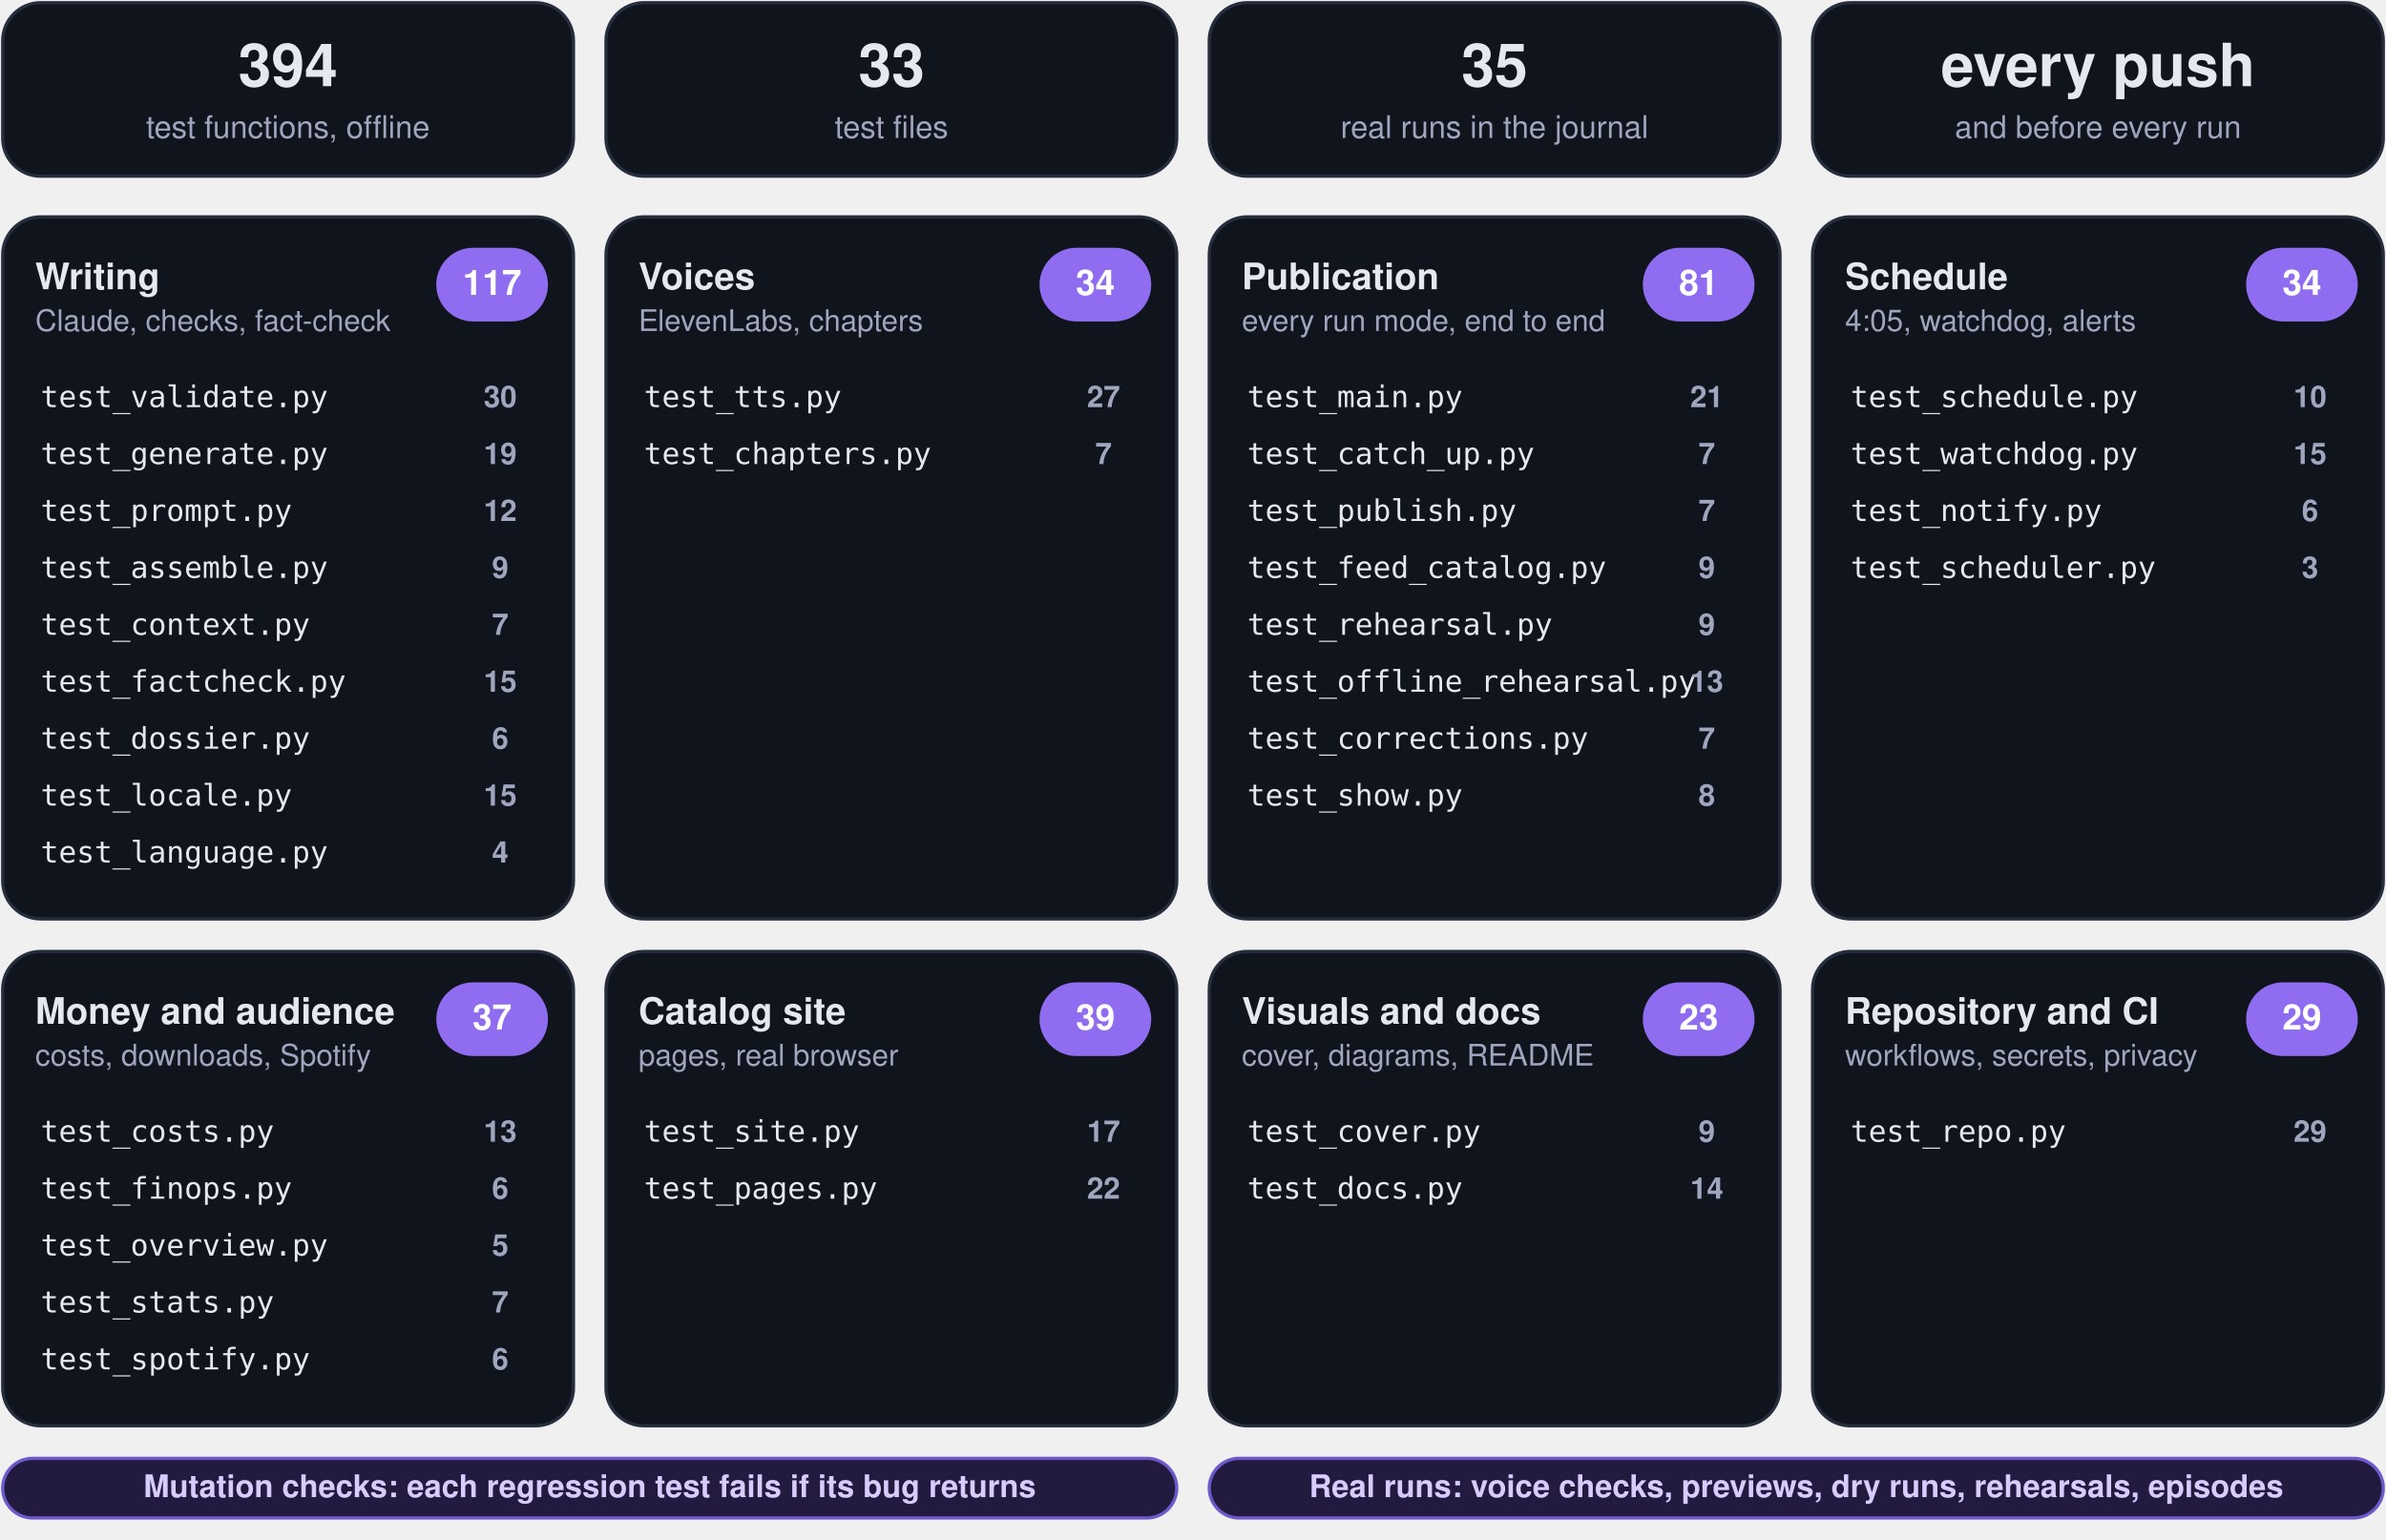
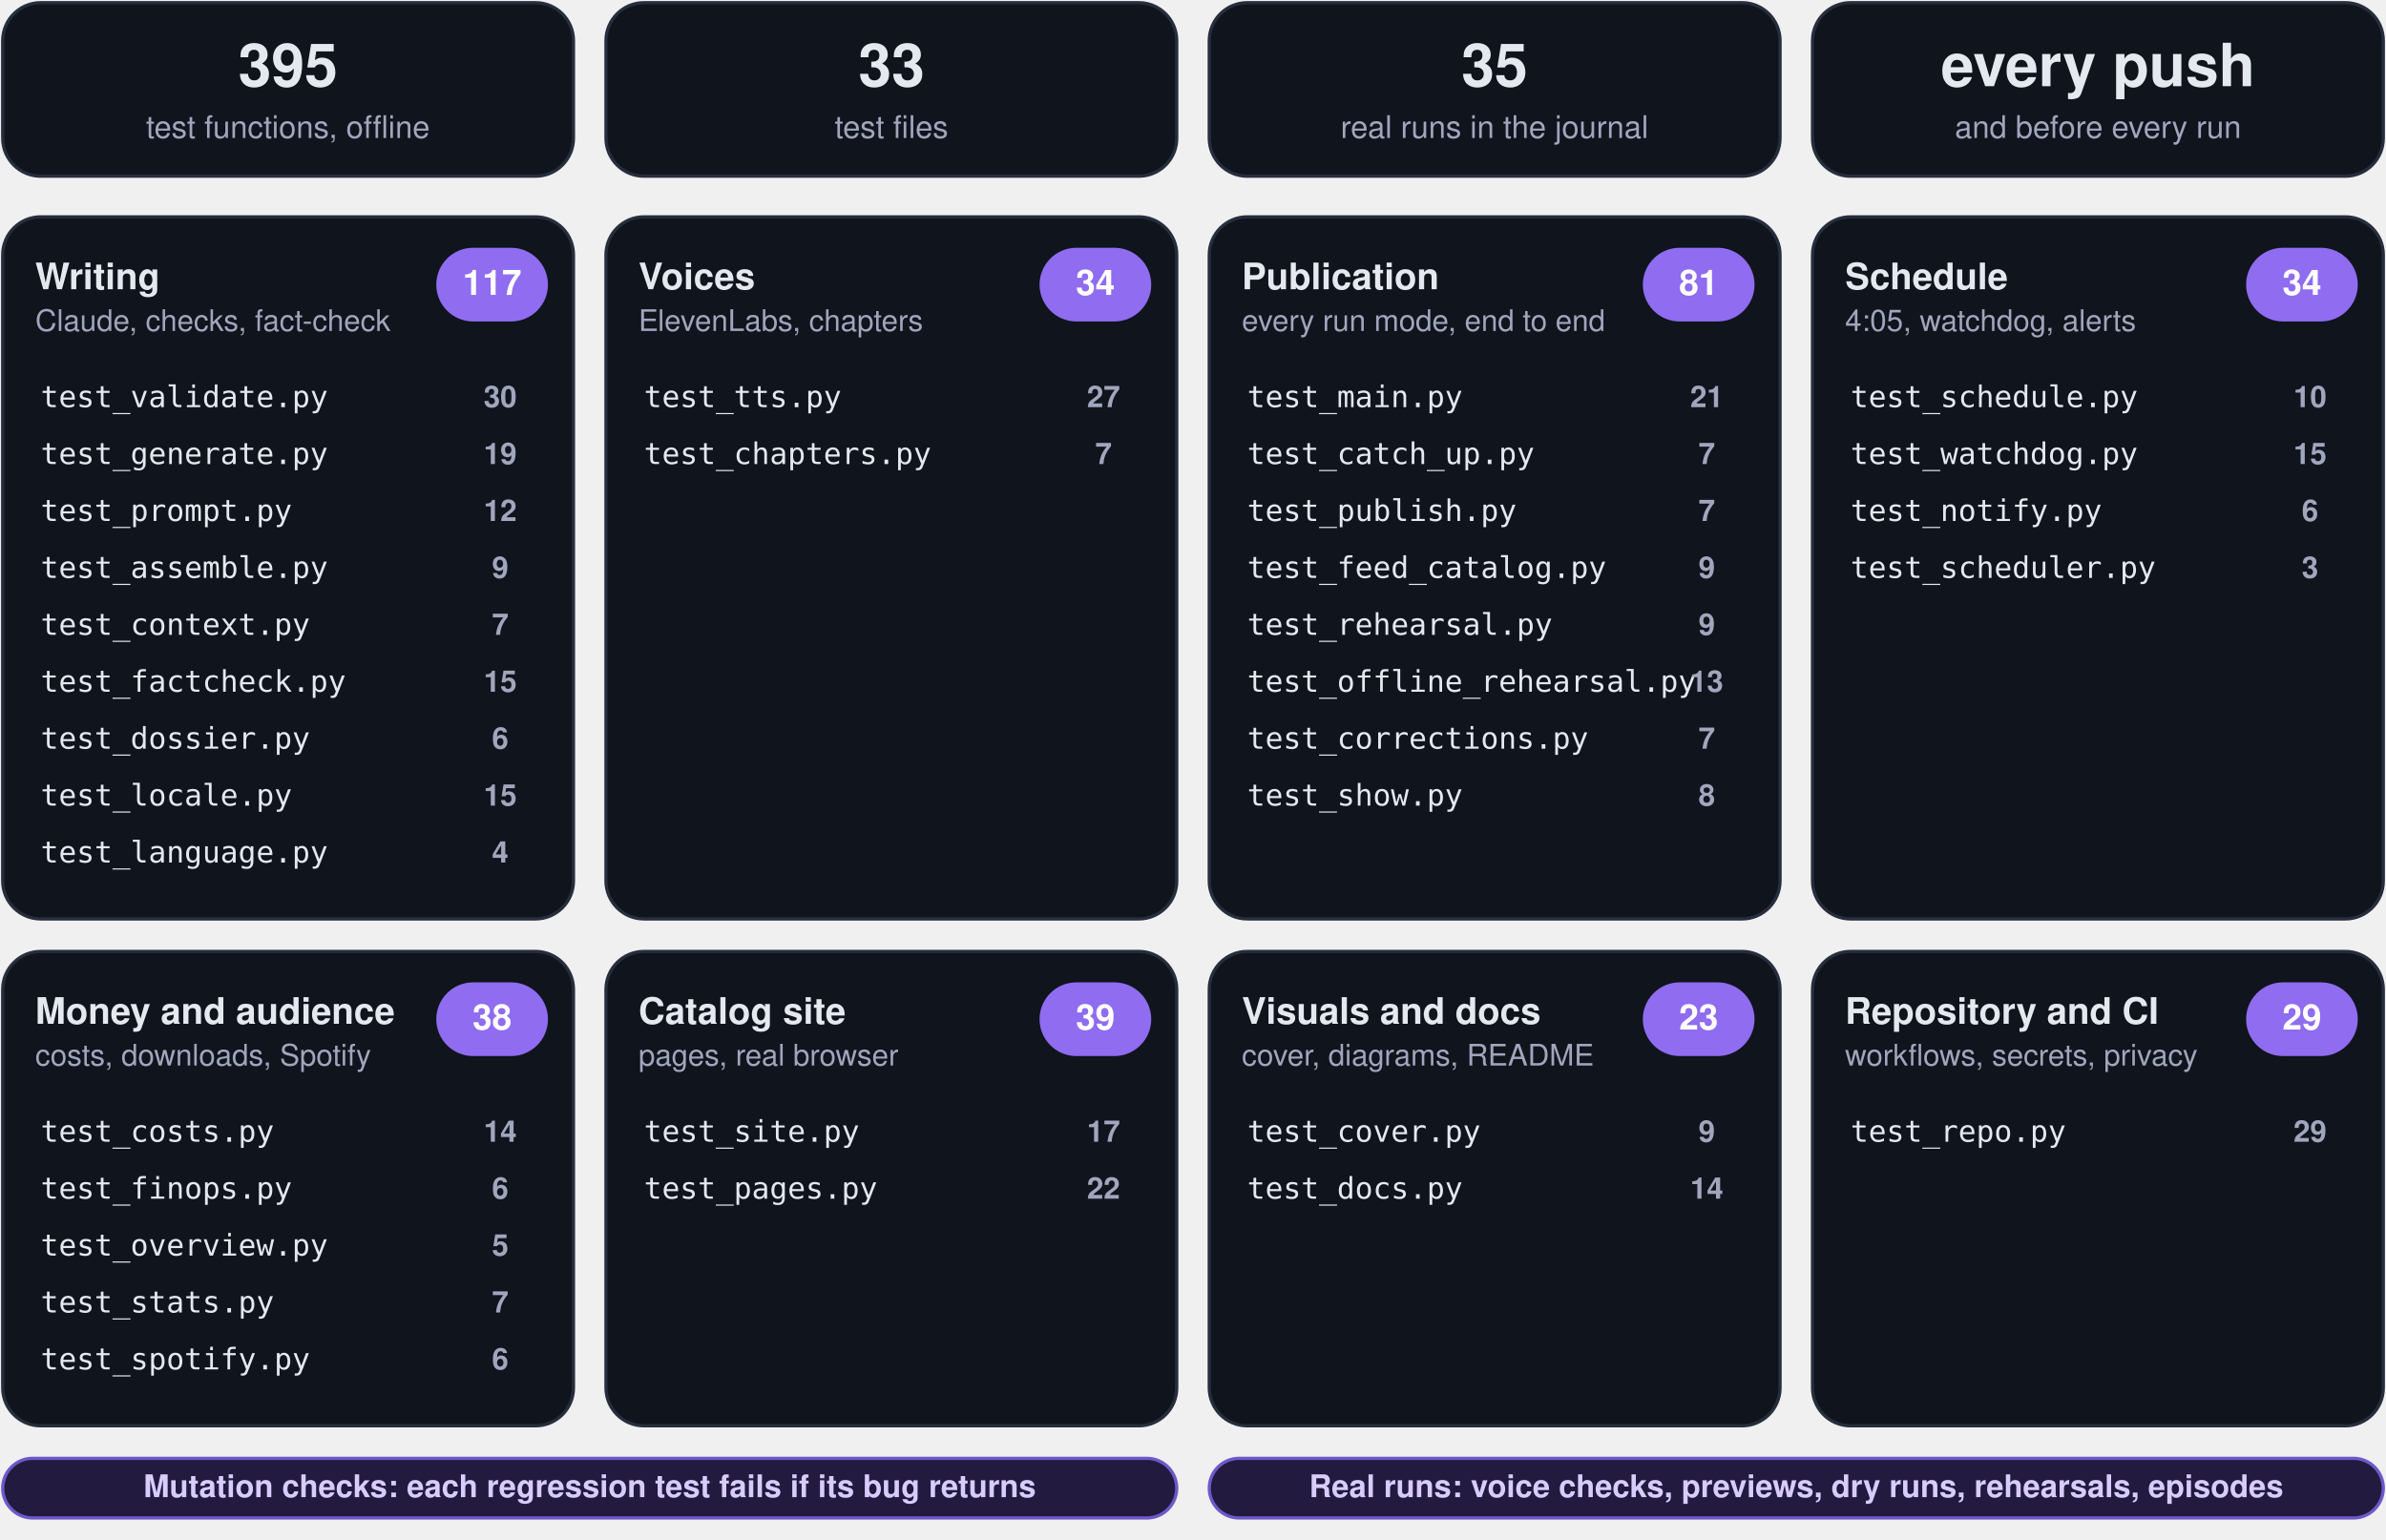
- <svg xmlns="http://www.w3.org/2000/svg" viewBox="0 0 880 568" width="880" height="568" role="img" aria-label="Test plan: 394 offline tests in 33 files">
+ <svg xmlns="http://www.w3.org/2000/svg" viewBox="0 0 880 568" width="880" height="568" role="img" aria-label="Test plan: 395 offline tests in 33 files">
  <g class="box">
    <rect x="1.0" y="1.0" width="210.5" height="64.0" rx="14" fill="#0f141d" stroke="#262d3d" stroke-width="1.2" class="frame" />
-     <text x="106.2" y="31.8" font-family="-apple-system, BlinkMacSystemFont, 'Segoe UI', Helvetica, Arial, sans-serif" font-size="22" font-weight="750" fill="#e6e8f0" text-anchor="middle">394</text>
+     <text x="106.2" y="31.8" font-family="-apple-system, BlinkMacSystemFont, 'Segoe UI', Helvetica, Arial, sans-serif" font-size="22" font-weight="750" fill="#e6e8f0" text-anchor="middle">395</text>
    <text x="106.2" y="50.9" font-family="-apple-system, BlinkMacSystemFont, 'Segoe UI', Helvetica, Arial, sans-serif" font-size="11.5" font-weight="500" fill="#a0a6bd" text-anchor="middle">test functions, offline</text>
  </g>
  <g class="box">
    <rect x="223.5" y="1.0" width="210.5" height="64.0" rx="14" fill="#0f141d" stroke="#262d3d" stroke-width="1.2" class="frame" />
    <text x="328.8" y="31.8" font-family="-apple-system, BlinkMacSystemFont, 'Segoe UI', Helvetica, Arial, sans-serif" font-size="22" font-weight="750" fill="#e6e8f0" text-anchor="middle">33</text>
    <text x="328.8" y="50.9" font-family="-apple-system, BlinkMacSystemFont, 'Segoe UI', Helvetica, Arial, sans-serif" font-size="11.5" font-weight="500" fill="#a0a6bd" text-anchor="middle">test files</text>
  </g>
  <g class="box">
    <rect x="446.0" y="1.0" width="210.5" height="64.0" rx="14" fill="#0f141d" stroke="#262d3d" stroke-width="1.2" class="frame" />
    <text x="551.2" y="31.8" font-family="-apple-system, BlinkMacSystemFont, 'Segoe UI', Helvetica, Arial, sans-serif" font-size="22" font-weight="750" fill="#e6e8f0" text-anchor="middle">35</text>
    <text x="551.2" y="50.9" font-family="-apple-system, BlinkMacSystemFont, 'Segoe UI', Helvetica, Arial, sans-serif" font-size="11.5" font-weight="500" fill="#a0a6bd" text-anchor="middle">real runs in the journal</text>
  </g>
  <g class="box">
    <rect x="668.5" y="1.0" width="210.5" height="64.0" rx="14" fill="#0f141d" stroke="#262d3d" stroke-width="1.2" class="frame" />
    <text x="773.8" y="31.8" font-family="-apple-system, BlinkMacSystemFont, 'Segoe UI', Helvetica, Arial, sans-serif" font-size="22" font-weight="750" fill="#e6e8f0" text-anchor="middle">every push</text>
    <text x="773.8" y="50.9" font-family="-apple-system, BlinkMacSystemFont, 'Segoe UI', Helvetica, Arial, sans-serif" font-size="11.5" font-weight="500" fill="#a0a6bd" text-anchor="middle">and before every run</text>
  </g>
  <rect x="1.0" y="80.0" width="210.5" height="259.0" rx="14" fill="#0f141d" stroke="#262d3d" stroke-width="1.2" />
  <g class="box">
    <rect x="9.0" y="90.0" width="152.5" height="40.0" rx="12" fill="none" stroke="none" stroke-width="1.2" class="frame" />
    <text x="13.0" y="106.7" font-family="-apple-system, BlinkMacSystemFont, 'Segoe UI', Helvetica, Arial, sans-serif" font-size="13.5" font-weight="700" fill="#e6e8f0" text-anchor="start">Writing</text>
    <text x="13.0" y="122.1" font-family="-apple-system, BlinkMacSystemFont, 'Segoe UI', Helvetica, Arial, sans-serif" font-size="11" font-weight="400" fill="#a0a6bd" text-anchor="start">Claude, checks, fact-check</text>
  </g>
  <g class="box">
    <rect x="161.5" y="92.0" width="40.0" height="26.0" rx="13" fill="#8f6cf0" stroke="#8f6cf0" stroke-width="1.2" class="frame" />
    <text x="181.5" y="108.8" font-family="-apple-system, BlinkMacSystemFont, 'Segoe UI', Helvetica, Arial, sans-serif" font-size="13" font-weight="700" fill="#ffffff" text-anchor="middle">117</text>
  </g>
  <g class="box">
    <rect x="11.0" y="138.0" width="190.5" height="18.0" rx="12" fill="none" stroke="none" stroke-width="1.2" class="frame" />
    <text x="15.0" y="150.2" font-family="ui-monospace, SFMono-Regular, Menlo, Consolas, monospace" font-size="11" font-weight="500" fill="#e6e8f0" text-anchor="start">test_validate.py</text>
  </g>
  <g class="box">
    <rect x="167.5" y="138.0" width="34.0" height="18.0" rx="12" fill="none" stroke="none" stroke-width="1.2" class="frame" />
    <text x="184.5" y="150.2" font-family="-apple-system, BlinkMacSystemFont, 'Segoe UI', Helvetica, Arial, sans-serif" font-size="11" font-weight="700" fill="#a0a6bd" text-anchor="middle">30</text>
  </g>
  <g class="box">
    <rect x="11.0" y="159.0" width="190.5" height="18.0" rx="12" fill="none" stroke="none" stroke-width="1.2" class="frame" />
    <text x="15.0" y="171.2" font-family="ui-monospace, SFMono-Regular, Menlo, Consolas, monospace" font-size="11" font-weight="500" fill="#e6e8f0" text-anchor="start">test_generate.py</text>
  </g>
  <g class="box">
    <rect x="167.5" y="159.0" width="34.0" height="18.0" rx="12" fill="none" stroke="none" stroke-width="1.2" class="frame" />
    <text x="184.5" y="171.2" font-family="-apple-system, BlinkMacSystemFont, 'Segoe UI', Helvetica, Arial, sans-serif" font-size="11" font-weight="700" fill="#a0a6bd" text-anchor="middle">19</text>
  </g>
  <g class="box">
    <rect x="11.0" y="180.0" width="190.5" height="18.0" rx="12" fill="none" stroke="none" stroke-width="1.2" class="frame" />
    <text x="15.0" y="192.2" font-family="ui-monospace, SFMono-Regular, Menlo, Consolas, monospace" font-size="11" font-weight="500" fill="#e6e8f0" text-anchor="start">test_prompt.py</text>
  </g>
  <g class="box">
    <rect x="167.5" y="180.0" width="34.0" height="18.0" rx="12" fill="none" stroke="none" stroke-width="1.2" class="frame" />
    <text x="184.5" y="192.2" font-family="-apple-system, BlinkMacSystemFont, 'Segoe UI', Helvetica, Arial, sans-serif" font-size="11" font-weight="700" fill="#a0a6bd" text-anchor="middle">12</text>
  </g>
  <g class="box">
    <rect x="11.0" y="201.0" width="190.5" height="18.0" rx="12" fill="none" stroke="none" stroke-width="1.2" class="frame" />
    <text x="15.0" y="213.2" font-family="ui-monospace, SFMono-Regular, Menlo, Consolas, monospace" font-size="11" font-weight="500" fill="#e6e8f0" text-anchor="start">test_assemble.py</text>
  </g>
  <g class="box">
    <rect x="167.5" y="201.0" width="34.0" height="18.0" rx="12" fill="none" stroke="none" stroke-width="1.2" class="frame" />
    <text x="184.5" y="213.2" font-family="-apple-system, BlinkMacSystemFont, 'Segoe UI', Helvetica, Arial, sans-serif" font-size="11" font-weight="700" fill="#a0a6bd" text-anchor="middle">9</text>
  </g>
  <g class="box">
    <rect x="11.0" y="222.0" width="190.5" height="18.0" rx="12" fill="none" stroke="none" stroke-width="1.2" class="frame" />
    <text x="15.0" y="234.2" font-family="ui-monospace, SFMono-Regular, Menlo, Consolas, monospace" font-size="11" font-weight="500" fill="#e6e8f0" text-anchor="start">test_context.py</text>
  </g>
  <g class="box">
    <rect x="167.5" y="222.0" width="34.0" height="18.0" rx="12" fill="none" stroke="none" stroke-width="1.2" class="frame" />
    <text x="184.5" y="234.2" font-family="-apple-system, BlinkMacSystemFont, 'Segoe UI', Helvetica, Arial, sans-serif" font-size="11" font-weight="700" fill="#a0a6bd" text-anchor="middle">7</text>
  </g>
  <g class="box">
    <rect x="11.0" y="243.0" width="190.5" height="18.0" rx="12" fill="none" stroke="none" stroke-width="1.2" class="frame" />
    <text x="15.0" y="255.2" font-family="ui-monospace, SFMono-Regular, Menlo, Consolas, monospace" font-size="11" font-weight="500" fill="#e6e8f0" text-anchor="start">test_factcheck.py</text>
  </g>
  <g class="box">
    <rect x="167.5" y="243.0" width="34.0" height="18.0" rx="12" fill="none" stroke="none" stroke-width="1.2" class="frame" />
    <text x="184.5" y="255.2" font-family="-apple-system, BlinkMacSystemFont, 'Segoe UI', Helvetica, Arial, sans-serif" font-size="11" font-weight="700" fill="#a0a6bd" text-anchor="middle">15</text>
  </g>
  <g class="box">
    <rect x="11.0" y="264.0" width="190.5" height="18.0" rx="12" fill="none" stroke="none" stroke-width="1.2" class="frame" />
    <text x="15.0" y="276.2" font-family="ui-monospace, SFMono-Regular, Menlo, Consolas, monospace" font-size="11" font-weight="500" fill="#e6e8f0" text-anchor="start">test_dossier.py</text>
  </g>
  <g class="box">
    <rect x="167.5" y="264.0" width="34.0" height="18.0" rx="12" fill="none" stroke="none" stroke-width="1.2" class="frame" />
    <text x="184.5" y="276.2" font-family="-apple-system, BlinkMacSystemFont, 'Segoe UI', Helvetica, Arial, sans-serif" font-size="11" font-weight="700" fill="#a0a6bd" text-anchor="middle">6</text>
  </g>
  <g class="box">
    <rect x="11.0" y="285.0" width="190.5" height="18.0" rx="12" fill="none" stroke="none" stroke-width="1.2" class="frame" />
    <text x="15.0" y="297.2" font-family="ui-monospace, SFMono-Regular, Menlo, Consolas, monospace" font-size="11" font-weight="500" fill="#e6e8f0" text-anchor="start">test_locale.py</text>
  </g>
  <g class="box">
    <rect x="167.5" y="285.0" width="34.0" height="18.0" rx="12" fill="none" stroke="none" stroke-width="1.2" class="frame" />
    <text x="184.5" y="297.2" font-family="-apple-system, BlinkMacSystemFont, 'Segoe UI', Helvetica, Arial, sans-serif" font-size="11" font-weight="700" fill="#a0a6bd" text-anchor="middle">15</text>
  </g>
  <g class="box">
    <rect x="11.0" y="306.0" width="190.5" height="18.0" rx="12" fill="none" stroke="none" stroke-width="1.2" class="frame" />
    <text x="15.0" y="318.2" font-family="ui-monospace, SFMono-Regular, Menlo, Consolas, monospace" font-size="11" font-weight="500" fill="#e6e8f0" text-anchor="start">test_language.py</text>
  </g>
  <g class="box">
    <rect x="167.5" y="306.0" width="34.0" height="18.0" rx="12" fill="none" stroke="none" stroke-width="1.2" class="frame" />
    <text x="184.5" y="318.2" font-family="-apple-system, BlinkMacSystemFont, 'Segoe UI', Helvetica, Arial, sans-serif" font-size="11" font-weight="700" fill="#a0a6bd" text-anchor="middle">4</text>
  </g>
  <rect x="223.5" y="80.0" width="210.5" height="259.0" rx="14" fill="#0f141d" stroke="#262d3d" stroke-width="1.2" />
  <g class="box">
    <rect x="231.5" y="90.0" width="152.5" height="40.0" rx="12" fill="none" stroke="none" stroke-width="1.2" class="frame" />
    <text x="235.5" y="106.7" font-family="-apple-system, BlinkMacSystemFont, 'Segoe UI', Helvetica, Arial, sans-serif" font-size="13.5" font-weight="700" fill="#e6e8f0" text-anchor="start">Voices</text>
    <text x="235.5" y="122.1" font-family="-apple-system, BlinkMacSystemFont, 'Segoe UI', Helvetica, Arial, sans-serif" font-size="11" font-weight="400" fill="#a0a6bd" text-anchor="start">ElevenLabs, chapters</text>
  </g>
  <g class="box">
    <rect x="384.0" y="92.0" width="40.0" height="26.0" rx="13" fill="#8f6cf0" stroke="#8f6cf0" stroke-width="1.2" class="frame" />
    <text x="404.0" y="108.8" font-family="-apple-system, BlinkMacSystemFont, 'Segoe UI', Helvetica, Arial, sans-serif" font-size="13" font-weight="700" fill="#ffffff" text-anchor="middle">34</text>
  </g>
  <g class="box">
    <rect x="233.5" y="138.0" width="190.5" height="18.0" rx="12" fill="none" stroke="none" stroke-width="1.2" class="frame" />
    <text x="237.5" y="150.2" font-family="ui-monospace, SFMono-Regular, Menlo, Consolas, monospace" font-size="11" font-weight="500" fill="#e6e8f0" text-anchor="start">test_tts.py</text>
  </g>
  <g class="box">
    <rect x="390.0" y="138.0" width="34.0" height="18.0" rx="12" fill="none" stroke="none" stroke-width="1.2" class="frame" />
    <text x="407.0" y="150.2" font-family="-apple-system, BlinkMacSystemFont, 'Segoe UI', Helvetica, Arial, sans-serif" font-size="11" font-weight="700" fill="#a0a6bd" text-anchor="middle">27</text>
  </g>
  <g class="box">
    <rect x="233.5" y="159.0" width="190.5" height="18.0" rx="12" fill="none" stroke="none" stroke-width="1.2" class="frame" />
    <text x="237.5" y="171.2" font-family="ui-monospace, SFMono-Regular, Menlo, Consolas, monospace" font-size="11" font-weight="500" fill="#e6e8f0" text-anchor="start">test_chapters.py</text>
  </g>
  <g class="box">
    <rect x="390.0" y="159.0" width="34.0" height="18.0" rx="12" fill="none" stroke="none" stroke-width="1.2" class="frame" />
    <text x="407.0" y="171.2" font-family="-apple-system, BlinkMacSystemFont, 'Segoe UI', Helvetica, Arial, sans-serif" font-size="11" font-weight="700" fill="#a0a6bd" text-anchor="middle">7</text>
  </g>
  <rect x="446.0" y="80.0" width="210.5" height="259.0" rx="14" fill="#0f141d" stroke="#262d3d" stroke-width="1.2" />
  <g class="box">
    <rect x="454.0" y="90.0" width="152.5" height="40.0" rx="12" fill="none" stroke="none" stroke-width="1.2" class="frame" />
    <text x="458.0" y="106.7" font-family="-apple-system, BlinkMacSystemFont, 'Segoe UI', Helvetica, Arial, sans-serif" font-size="13.5" font-weight="700" fill="#e6e8f0" text-anchor="start">Publication</text>
    <text x="458.0" y="122.1" font-family="-apple-system, BlinkMacSystemFont, 'Segoe UI', Helvetica, Arial, sans-serif" font-size="11" font-weight="400" fill="#a0a6bd" text-anchor="start">every run mode, end to end</text>
  </g>
  <g class="box">
    <rect x="606.5" y="92.0" width="40.0" height="26.0" rx="13" fill="#8f6cf0" stroke="#8f6cf0" stroke-width="1.2" class="frame" />
    <text x="626.5" y="108.8" font-family="-apple-system, BlinkMacSystemFont, 'Segoe UI', Helvetica, Arial, sans-serif" font-size="13" font-weight="700" fill="#ffffff" text-anchor="middle">81</text>
  </g>
  <g class="box">
    <rect x="456.0" y="138.0" width="190.5" height="18.0" rx="12" fill="none" stroke="none" stroke-width="1.2" class="frame" />
    <text x="460.0" y="150.2" font-family="ui-monospace, SFMono-Regular, Menlo, Consolas, monospace" font-size="11" font-weight="500" fill="#e6e8f0" text-anchor="start">test_main.py</text>
  </g>
  <g class="box">
    <rect x="612.5" y="138.0" width="34.0" height="18.0" rx="12" fill="none" stroke="none" stroke-width="1.2" class="frame" />
    <text x="629.5" y="150.2" font-family="-apple-system, BlinkMacSystemFont, 'Segoe UI', Helvetica, Arial, sans-serif" font-size="11" font-weight="700" fill="#a0a6bd" text-anchor="middle">21</text>
  </g>
  <g class="box">
    <rect x="456.0" y="159.0" width="190.5" height="18.0" rx="12" fill="none" stroke="none" stroke-width="1.2" class="frame" />
    <text x="460.0" y="171.2" font-family="ui-monospace, SFMono-Regular, Menlo, Consolas, monospace" font-size="11" font-weight="500" fill="#e6e8f0" text-anchor="start">test_catch_up.py</text>
  </g>
  <g class="box">
    <rect x="612.5" y="159.0" width="34.0" height="18.0" rx="12" fill="none" stroke="none" stroke-width="1.2" class="frame" />
    <text x="629.5" y="171.2" font-family="-apple-system, BlinkMacSystemFont, 'Segoe UI', Helvetica, Arial, sans-serif" font-size="11" font-weight="700" fill="#a0a6bd" text-anchor="middle">7</text>
  </g>
  <g class="box">
    <rect x="456.0" y="180.0" width="190.5" height="18.0" rx="12" fill="none" stroke="none" stroke-width="1.2" class="frame" />
    <text x="460.0" y="192.2" font-family="ui-monospace, SFMono-Regular, Menlo, Consolas, monospace" font-size="11" font-weight="500" fill="#e6e8f0" text-anchor="start">test_publish.py</text>
  </g>
  <g class="box">
    <rect x="612.5" y="180.0" width="34.0" height="18.0" rx="12" fill="none" stroke="none" stroke-width="1.2" class="frame" />
    <text x="629.5" y="192.2" font-family="-apple-system, BlinkMacSystemFont, 'Segoe UI', Helvetica, Arial, sans-serif" font-size="11" font-weight="700" fill="#a0a6bd" text-anchor="middle">7</text>
  </g>
  <g class="box">
    <rect x="456.0" y="201.0" width="190.5" height="18.0" rx="12" fill="none" stroke="none" stroke-width="1.2" class="frame" />
    <text x="460.0" y="213.2" font-family="ui-monospace, SFMono-Regular, Menlo, Consolas, monospace" font-size="11" font-weight="500" fill="#e6e8f0" text-anchor="start">test_feed_catalog.py</text>
  </g>
  <g class="box">
    <rect x="612.5" y="201.0" width="34.0" height="18.0" rx="12" fill="none" stroke="none" stroke-width="1.2" class="frame" />
    <text x="629.5" y="213.2" font-family="-apple-system, BlinkMacSystemFont, 'Segoe UI', Helvetica, Arial, sans-serif" font-size="11" font-weight="700" fill="#a0a6bd" text-anchor="middle">9</text>
  </g>
  <g class="box">
    <rect x="456.0" y="222.0" width="190.5" height="18.0" rx="12" fill="none" stroke="none" stroke-width="1.2" class="frame" />
    <text x="460.0" y="234.2" font-family="ui-monospace, SFMono-Regular, Menlo, Consolas, monospace" font-size="11" font-weight="500" fill="#e6e8f0" text-anchor="start">test_rehearsal.py</text>
  </g>
  <g class="box">
    <rect x="612.5" y="222.0" width="34.0" height="18.0" rx="12" fill="none" stroke="none" stroke-width="1.2" class="frame" />
    <text x="629.5" y="234.2" font-family="-apple-system, BlinkMacSystemFont, 'Segoe UI', Helvetica, Arial, sans-serif" font-size="11" font-weight="700" fill="#a0a6bd" text-anchor="middle">9</text>
  </g>
  <g class="box">
    <rect x="456.0" y="243.0" width="190.5" height="18.0" rx="12" fill="none" stroke="none" stroke-width="1.2" class="frame" />
    <text x="460.0" y="255.2" font-family="ui-monospace, SFMono-Regular, Menlo, Consolas, monospace" font-size="11" font-weight="500" fill="#e6e8f0" text-anchor="start">test_offline_rehearsal.py</text>
  </g>
  <g class="box">
    <rect x="612.5" y="243.0" width="34.0" height="18.0" rx="12" fill="none" stroke="none" stroke-width="1.2" class="frame" />
    <text x="629.5" y="255.2" font-family="-apple-system, BlinkMacSystemFont, 'Segoe UI', Helvetica, Arial, sans-serif" font-size="11" font-weight="700" fill="#a0a6bd" text-anchor="middle">13</text>
  </g>
  <g class="box">
    <rect x="456.0" y="264.0" width="190.5" height="18.0" rx="12" fill="none" stroke="none" stroke-width="1.2" class="frame" />
    <text x="460.0" y="276.2" font-family="ui-monospace, SFMono-Regular, Menlo, Consolas, monospace" font-size="11" font-weight="500" fill="#e6e8f0" text-anchor="start">test_corrections.py</text>
  </g>
  <g class="box">
    <rect x="612.5" y="264.0" width="34.0" height="18.0" rx="12" fill="none" stroke="none" stroke-width="1.2" class="frame" />
    <text x="629.5" y="276.2" font-family="-apple-system, BlinkMacSystemFont, 'Segoe UI', Helvetica, Arial, sans-serif" font-size="11" font-weight="700" fill="#a0a6bd" text-anchor="middle">7</text>
  </g>
  <g class="box">
    <rect x="456.0" y="285.0" width="190.5" height="18.0" rx="12" fill="none" stroke="none" stroke-width="1.2" class="frame" />
    <text x="460.0" y="297.2" font-family="ui-monospace, SFMono-Regular, Menlo, Consolas, monospace" font-size="11" font-weight="500" fill="#e6e8f0" text-anchor="start">test_show.py</text>
  </g>
  <g class="box">
    <rect x="612.5" y="285.0" width="34.0" height="18.0" rx="12" fill="none" stroke="none" stroke-width="1.2" class="frame" />
    <text x="629.5" y="297.2" font-family="-apple-system, BlinkMacSystemFont, 'Segoe UI', Helvetica, Arial, sans-serif" font-size="11" font-weight="700" fill="#a0a6bd" text-anchor="middle">8</text>
  </g>
  <rect x="668.5" y="80.0" width="210.5" height="259.0" rx="14" fill="#0f141d" stroke="#262d3d" stroke-width="1.2" />
  <g class="box">
    <rect x="676.5" y="90.0" width="152.5" height="40.0" rx="12" fill="none" stroke="none" stroke-width="1.2" class="frame" />
    <text x="680.5" y="106.7" font-family="-apple-system, BlinkMacSystemFont, 'Segoe UI', Helvetica, Arial, sans-serif" font-size="13.5" font-weight="700" fill="#e6e8f0" text-anchor="start">Schedule</text>
    <text x="680.5" y="122.1" font-family="-apple-system, BlinkMacSystemFont, 'Segoe UI', Helvetica, Arial, sans-serif" font-size="11" font-weight="400" fill="#a0a6bd" text-anchor="start">4:05, watchdog, alerts</text>
  </g>
  <g class="box">
    <rect x="829.0" y="92.0" width="40.0" height="26.0" rx="13" fill="#8f6cf0" stroke="#8f6cf0" stroke-width="1.2" class="frame" />
    <text x="849.0" y="108.8" font-family="-apple-system, BlinkMacSystemFont, 'Segoe UI', Helvetica, Arial, sans-serif" font-size="13" font-weight="700" fill="#ffffff" text-anchor="middle">34</text>
  </g>
  <g class="box">
    <rect x="678.5" y="138.0" width="190.5" height="18.0" rx="12" fill="none" stroke="none" stroke-width="1.2" class="frame" />
    <text x="682.5" y="150.2" font-family="ui-monospace, SFMono-Regular, Menlo, Consolas, monospace" font-size="11" font-weight="500" fill="#e6e8f0" text-anchor="start">test_schedule.py</text>
  </g>
  <g class="box">
    <rect x="835.0" y="138.0" width="34.0" height="18.0" rx="12" fill="none" stroke="none" stroke-width="1.2" class="frame" />
    <text x="852.0" y="150.2" font-family="-apple-system, BlinkMacSystemFont, 'Segoe UI', Helvetica, Arial, sans-serif" font-size="11" font-weight="700" fill="#a0a6bd" text-anchor="middle">10</text>
  </g>
  <g class="box">
    <rect x="678.5" y="159.0" width="190.5" height="18.0" rx="12" fill="none" stroke="none" stroke-width="1.2" class="frame" />
    <text x="682.5" y="171.2" font-family="ui-monospace, SFMono-Regular, Menlo, Consolas, monospace" font-size="11" font-weight="500" fill="#e6e8f0" text-anchor="start">test_watchdog.py</text>
  </g>
  <g class="box">
    <rect x="835.0" y="159.0" width="34.0" height="18.0" rx="12" fill="none" stroke="none" stroke-width="1.2" class="frame" />
    <text x="852.0" y="171.2" font-family="-apple-system, BlinkMacSystemFont, 'Segoe UI', Helvetica, Arial, sans-serif" font-size="11" font-weight="700" fill="#a0a6bd" text-anchor="middle">15</text>
  </g>
  <g class="box">
    <rect x="678.5" y="180.0" width="190.5" height="18.0" rx="12" fill="none" stroke="none" stroke-width="1.2" class="frame" />
    <text x="682.5" y="192.2" font-family="ui-monospace, SFMono-Regular, Menlo, Consolas, monospace" font-size="11" font-weight="500" fill="#e6e8f0" text-anchor="start">test_notify.py</text>
  </g>
  <g class="box">
    <rect x="835.0" y="180.0" width="34.0" height="18.0" rx="12" fill="none" stroke="none" stroke-width="1.2" class="frame" />
    <text x="852.0" y="192.2" font-family="-apple-system, BlinkMacSystemFont, 'Segoe UI', Helvetica, Arial, sans-serif" font-size="11" font-weight="700" fill="#a0a6bd" text-anchor="middle">6</text>
  </g>
  <g class="box">
    <rect x="678.5" y="201.0" width="190.5" height="18.0" rx="12" fill="none" stroke="none" stroke-width="1.2" class="frame" />
    <text x="682.5" y="213.2" font-family="ui-monospace, SFMono-Regular, Menlo, Consolas, monospace" font-size="11" font-weight="500" fill="#e6e8f0" text-anchor="start">test_scheduler.py</text>
  </g>
  <g class="box">
    <rect x="835.0" y="201.0" width="34.0" height="18.0" rx="12" fill="none" stroke="none" stroke-width="1.2" class="frame" />
    <text x="852.0" y="213.2" font-family="-apple-system, BlinkMacSystemFont, 'Segoe UI', Helvetica, Arial, sans-serif" font-size="11" font-weight="700" fill="#a0a6bd" text-anchor="middle">3</text>
  </g>
  <rect x="1.0" y="351.0" width="210.5" height="175.0" rx="14" fill="#0f141d" stroke="#262d3d" stroke-width="1.2" />
  <g class="box">
    <rect x="9.0" y="361.0" width="152.5" height="40.0" rx="12" fill="none" stroke="none" stroke-width="1.2" class="frame" />
    <text x="13.0" y="377.7" font-family="-apple-system, BlinkMacSystemFont, 'Segoe UI', Helvetica, Arial, sans-serif" font-size="13.5" font-weight="700" fill="#e6e8f0" text-anchor="start">Money and audience</text>
    <text x="13.0" y="393.1" font-family="-apple-system, BlinkMacSystemFont, 'Segoe UI', Helvetica, Arial, sans-serif" font-size="11" font-weight="400" fill="#a0a6bd" text-anchor="start">costs, downloads, Spotify</text>
  </g>
  <g class="box">
    <rect x="161.5" y="363.0" width="40.0" height="26.0" rx="13" fill="#8f6cf0" stroke="#8f6cf0" stroke-width="1.2" class="frame" />
-     <text x="181.5" y="379.8" font-family="-apple-system, BlinkMacSystemFont, 'Segoe UI', Helvetica, Arial, sans-serif" font-size="13" font-weight="700" fill="#ffffff" text-anchor="middle">37</text>
+     <text x="181.5" y="379.8" font-family="-apple-system, BlinkMacSystemFont, 'Segoe UI', Helvetica, Arial, sans-serif" font-size="13" font-weight="700" fill="#ffffff" text-anchor="middle">38</text>
  </g>
  <g class="box">
    <rect x="11.0" y="409.0" width="190.5" height="18.0" rx="12" fill="none" stroke="none" stroke-width="1.2" class="frame" />
    <text x="15.0" y="421.2" font-family="ui-monospace, SFMono-Regular, Menlo, Consolas, monospace" font-size="11" font-weight="500" fill="#e6e8f0" text-anchor="start">test_costs.py</text>
  </g>
  <g class="box">
    <rect x="167.5" y="409.0" width="34.0" height="18.0" rx="12" fill="none" stroke="none" stroke-width="1.2" class="frame" />
-     <text x="184.5" y="421.2" font-family="-apple-system, BlinkMacSystemFont, 'Segoe UI', Helvetica, Arial, sans-serif" font-size="11" font-weight="700" fill="#a0a6bd" text-anchor="middle">13</text>
+     <text x="184.5" y="421.2" font-family="-apple-system, BlinkMacSystemFont, 'Segoe UI', Helvetica, Arial, sans-serif" font-size="11" font-weight="700" fill="#a0a6bd" text-anchor="middle">14</text>
  </g>
  <g class="box">
    <rect x="11.0" y="430.0" width="190.5" height="18.0" rx="12" fill="none" stroke="none" stroke-width="1.2" class="frame" />
    <text x="15.0" y="442.2" font-family="ui-monospace, SFMono-Regular, Menlo, Consolas, monospace" font-size="11" font-weight="500" fill="#e6e8f0" text-anchor="start">test_finops.py</text>
  </g>
  <g class="box">
    <rect x="167.5" y="430.0" width="34.0" height="18.0" rx="12" fill="none" stroke="none" stroke-width="1.2" class="frame" />
    <text x="184.5" y="442.2" font-family="-apple-system, BlinkMacSystemFont, 'Segoe UI', Helvetica, Arial, sans-serif" font-size="11" font-weight="700" fill="#a0a6bd" text-anchor="middle">6</text>
  </g>
  <g class="box">
    <rect x="11.0" y="451.0" width="190.5" height="18.0" rx="12" fill="none" stroke="none" stroke-width="1.2" class="frame" />
    <text x="15.0" y="463.2" font-family="ui-monospace, SFMono-Regular, Menlo, Consolas, monospace" font-size="11" font-weight="500" fill="#e6e8f0" text-anchor="start">test_overview.py</text>
  </g>
  <g class="box">
    <rect x="167.5" y="451.0" width="34.0" height="18.0" rx="12" fill="none" stroke="none" stroke-width="1.2" class="frame" />
    <text x="184.5" y="463.2" font-family="-apple-system, BlinkMacSystemFont, 'Segoe UI', Helvetica, Arial, sans-serif" font-size="11" font-weight="700" fill="#a0a6bd" text-anchor="middle">5</text>
  </g>
  <g class="box">
    <rect x="11.0" y="472.0" width="190.5" height="18.0" rx="12" fill="none" stroke="none" stroke-width="1.2" class="frame" />
    <text x="15.0" y="484.2" font-family="ui-monospace, SFMono-Regular, Menlo, Consolas, monospace" font-size="11" font-weight="500" fill="#e6e8f0" text-anchor="start">test_stats.py</text>
  </g>
  <g class="box">
    <rect x="167.5" y="472.0" width="34.0" height="18.0" rx="12" fill="none" stroke="none" stroke-width="1.2" class="frame" />
    <text x="184.5" y="484.2" font-family="-apple-system, BlinkMacSystemFont, 'Segoe UI', Helvetica, Arial, sans-serif" font-size="11" font-weight="700" fill="#a0a6bd" text-anchor="middle">7</text>
  </g>
  <g class="box">
    <rect x="11.0" y="493.0" width="190.5" height="18.0" rx="12" fill="none" stroke="none" stroke-width="1.2" class="frame" />
    <text x="15.0" y="505.2" font-family="ui-monospace, SFMono-Regular, Menlo, Consolas, monospace" font-size="11" font-weight="500" fill="#e6e8f0" text-anchor="start">test_spotify.py</text>
  </g>
  <g class="box">
    <rect x="167.5" y="493.0" width="34.0" height="18.0" rx="12" fill="none" stroke="none" stroke-width="1.2" class="frame" />
    <text x="184.5" y="505.2" font-family="-apple-system, BlinkMacSystemFont, 'Segoe UI', Helvetica, Arial, sans-serif" font-size="11" font-weight="700" fill="#a0a6bd" text-anchor="middle">6</text>
  </g>
  <rect x="223.5" y="351.0" width="210.5" height="175.0" rx="14" fill="#0f141d" stroke="#262d3d" stroke-width="1.2" />
  <g class="box">
    <rect x="231.5" y="361.0" width="152.5" height="40.0" rx="12" fill="none" stroke="none" stroke-width="1.2" class="frame" />
    <text x="235.5" y="377.7" font-family="-apple-system, BlinkMacSystemFont, 'Segoe UI', Helvetica, Arial, sans-serif" font-size="13.5" font-weight="700" fill="#e6e8f0" text-anchor="start">Catalog site</text>
    <text x="235.5" y="393.1" font-family="-apple-system, BlinkMacSystemFont, 'Segoe UI', Helvetica, Arial, sans-serif" font-size="11" font-weight="400" fill="#a0a6bd" text-anchor="start">pages, real browser</text>
  </g>
  <g class="box">
    <rect x="384.0" y="363.0" width="40.0" height="26.0" rx="13" fill="#8f6cf0" stroke="#8f6cf0" stroke-width="1.2" class="frame" />
    <text x="404.0" y="379.8" font-family="-apple-system, BlinkMacSystemFont, 'Segoe UI', Helvetica, Arial, sans-serif" font-size="13" font-weight="700" fill="#ffffff" text-anchor="middle">39</text>
  </g>
  <g class="box">
    <rect x="233.5" y="409.0" width="190.5" height="18.0" rx="12" fill="none" stroke="none" stroke-width="1.2" class="frame" />
    <text x="237.5" y="421.2" font-family="ui-monospace, SFMono-Regular, Menlo, Consolas, monospace" font-size="11" font-weight="500" fill="#e6e8f0" text-anchor="start">test_site.py</text>
  </g>
  <g class="box">
    <rect x="390.0" y="409.0" width="34.0" height="18.0" rx="12" fill="none" stroke="none" stroke-width="1.2" class="frame" />
    <text x="407.0" y="421.2" font-family="-apple-system, BlinkMacSystemFont, 'Segoe UI', Helvetica, Arial, sans-serif" font-size="11" font-weight="700" fill="#a0a6bd" text-anchor="middle">17</text>
  </g>
  <g class="box">
    <rect x="233.5" y="430.0" width="190.5" height="18.0" rx="12" fill="none" stroke="none" stroke-width="1.2" class="frame" />
    <text x="237.5" y="442.2" font-family="ui-monospace, SFMono-Regular, Menlo, Consolas, monospace" font-size="11" font-weight="500" fill="#e6e8f0" text-anchor="start">test_pages.py</text>
  </g>
  <g class="box">
    <rect x="390.0" y="430.0" width="34.0" height="18.0" rx="12" fill="none" stroke="none" stroke-width="1.2" class="frame" />
    <text x="407.0" y="442.2" font-family="-apple-system, BlinkMacSystemFont, 'Segoe UI', Helvetica, Arial, sans-serif" font-size="11" font-weight="700" fill="#a0a6bd" text-anchor="middle">22</text>
  </g>
  <rect x="446.0" y="351.0" width="210.5" height="175.0" rx="14" fill="#0f141d" stroke="#262d3d" stroke-width="1.2" />
  <g class="box">
    <rect x="454.0" y="361.0" width="152.5" height="40.0" rx="12" fill="none" stroke="none" stroke-width="1.2" class="frame" />
    <text x="458.0" y="377.7" font-family="-apple-system, BlinkMacSystemFont, 'Segoe UI', Helvetica, Arial, sans-serif" font-size="13.5" font-weight="700" fill="#e6e8f0" text-anchor="start">Visuals and docs</text>
    <text x="458.0" y="393.1" font-family="-apple-system, BlinkMacSystemFont, 'Segoe UI', Helvetica, Arial, sans-serif" font-size="11" font-weight="400" fill="#a0a6bd" text-anchor="start">cover, diagrams, README</text>
  </g>
  <g class="box">
    <rect x="606.5" y="363.0" width="40.0" height="26.0" rx="13" fill="#8f6cf0" stroke="#8f6cf0" stroke-width="1.2" class="frame" />
    <text x="626.5" y="379.8" font-family="-apple-system, BlinkMacSystemFont, 'Segoe UI', Helvetica, Arial, sans-serif" font-size="13" font-weight="700" fill="#ffffff" text-anchor="middle">23</text>
  </g>
  <g class="box">
    <rect x="456.0" y="409.0" width="190.5" height="18.0" rx="12" fill="none" stroke="none" stroke-width="1.2" class="frame" />
    <text x="460.0" y="421.2" font-family="ui-monospace, SFMono-Regular, Menlo, Consolas, monospace" font-size="11" font-weight="500" fill="#e6e8f0" text-anchor="start">test_cover.py</text>
  </g>
  <g class="box">
    <rect x="612.5" y="409.0" width="34.0" height="18.0" rx="12" fill="none" stroke="none" stroke-width="1.2" class="frame" />
    <text x="629.5" y="421.2" font-family="-apple-system, BlinkMacSystemFont, 'Segoe UI', Helvetica, Arial, sans-serif" font-size="11" font-weight="700" fill="#a0a6bd" text-anchor="middle">9</text>
  </g>
  <g class="box">
    <rect x="456.0" y="430.0" width="190.5" height="18.0" rx="12" fill="none" stroke="none" stroke-width="1.2" class="frame" />
    <text x="460.0" y="442.2" font-family="ui-monospace, SFMono-Regular, Menlo, Consolas, monospace" font-size="11" font-weight="500" fill="#e6e8f0" text-anchor="start">test_docs.py</text>
  </g>
  <g class="box">
    <rect x="612.5" y="430.0" width="34.0" height="18.0" rx="12" fill="none" stroke="none" stroke-width="1.2" class="frame" />
    <text x="629.5" y="442.2" font-family="-apple-system, BlinkMacSystemFont, 'Segoe UI', Helvetica, Arial, sans-serif" font-size="11" font-weight="700" fill="#a0a6bd" text-anchor="middle">14</text>
  </g>
  <rect x="668.5" y="351.0" width="210.5" height="175.0" rx="14" fill="#0f141d" stroke="#262d3d" stroke-width="1.2" />
  <g class="box">
    <rect x="676.5" y="361.0" width="152.5" height="40.0" rx="12" fill="none" stroke="none" stroke-width="1.2" class="frame" />
    <text x="680.5" y="377.7" font-family="-apple-system, BlinkMacSystemFont, 'Segoe UI', Helvetica, Arial, sans-serif" font-size="13.5" font-weight="700" fill="#e6e8f0" text-anchor="start">Repository and CI</text>
    <text x="680.5" y="393.1" font-family="-apple-system, BlinkMacSystemFont, 'Segoe UI', Helvetica, Arial, sans-serif" font-size="11" font-weight="400" fill="#a0a6bd" text-anchor="start">workflows, secrets, privacy</text>
  </g>
  <g class="box">
    <rect x="829.0" y="363.0" width="40.0" height="26.0" rx="13" fill="#8f6cf0" stroke="#8f6cf0" stroke-width="1.2" class="frame" />
    <text x="849.0" y="379.8" font-family="-apple-system, BlinkMacSystemFont, 'Segoe UI', Helvetica, Arial, sans-serif" font-size="13" font-weight="700" fill="#ffffff" text-anchor="middle">29</text>
  </g>
  <g class="box">
    <rect x="678.5" y="409.0" width="190.5" height="18.0" rx="12" fill="none" stroke="none" stroke-width="1.2" class="frame" />
    <text x="682.5" y="421.2" font-family="ui-monospace, SFMono-Regular, Menlo, Consolas, monospace" font-size="11" font-weight="500" fill="#e6e8f0" text-anchor="start">test_repo.py</text>
  </g>
  <g class="box">
    <rect x="835.0" y="409.0" width="34.0" height="18.0" rx="12" fill="none" stroke="none" stroke-width="1.2" class="frame" />
    <text x="852.0" y="421.2" font-family="-apple-system, BlinkMacSystemFont, 'Segoe UI', Helvetica, Arial, sans-serif" font-size="11" font-weight="700" fill="#a0a6bd" text-anchor="middle">29</text>
  </g>
  <g class="box">
    <rect x="1.0" y="538.0" width="433.0" height="22.0" rx="11" fill="#221a3f" stroke="#6f58c9" stroke-width="1.2" class="frame" />
    <text x="217.5" y="552.3" font-family="-apple-system, BlinkMacSystemFont, 'Segoe UI', Helvetica, Arial, sans-serif" font-size="11.5" font-weight="600" fill="#d8ccff" text-anchor="middle">Mutation checks: each regression test fails if its bug returns</text>
  </g>
  <g class="box">
    <rect x="446.0" y="538.0" width="433.0" height="22.0" rx="11" fill="#221a3f" stroke="#6f58c9" stroke-width="1.2" class="frame" />
    <text x="662.5" y="552.3" font-family="-apple-system, BlinkMacSystemFont, 'Segoe UI', Helvetica, Arial, sans-serif" font-size="11.5" font-weight="600" fill="#d8ccff" text-anchor="middle">Real runs: voice checks, previews, dry runs, rehearsals, episodes</text>
  </g>
</svg>
